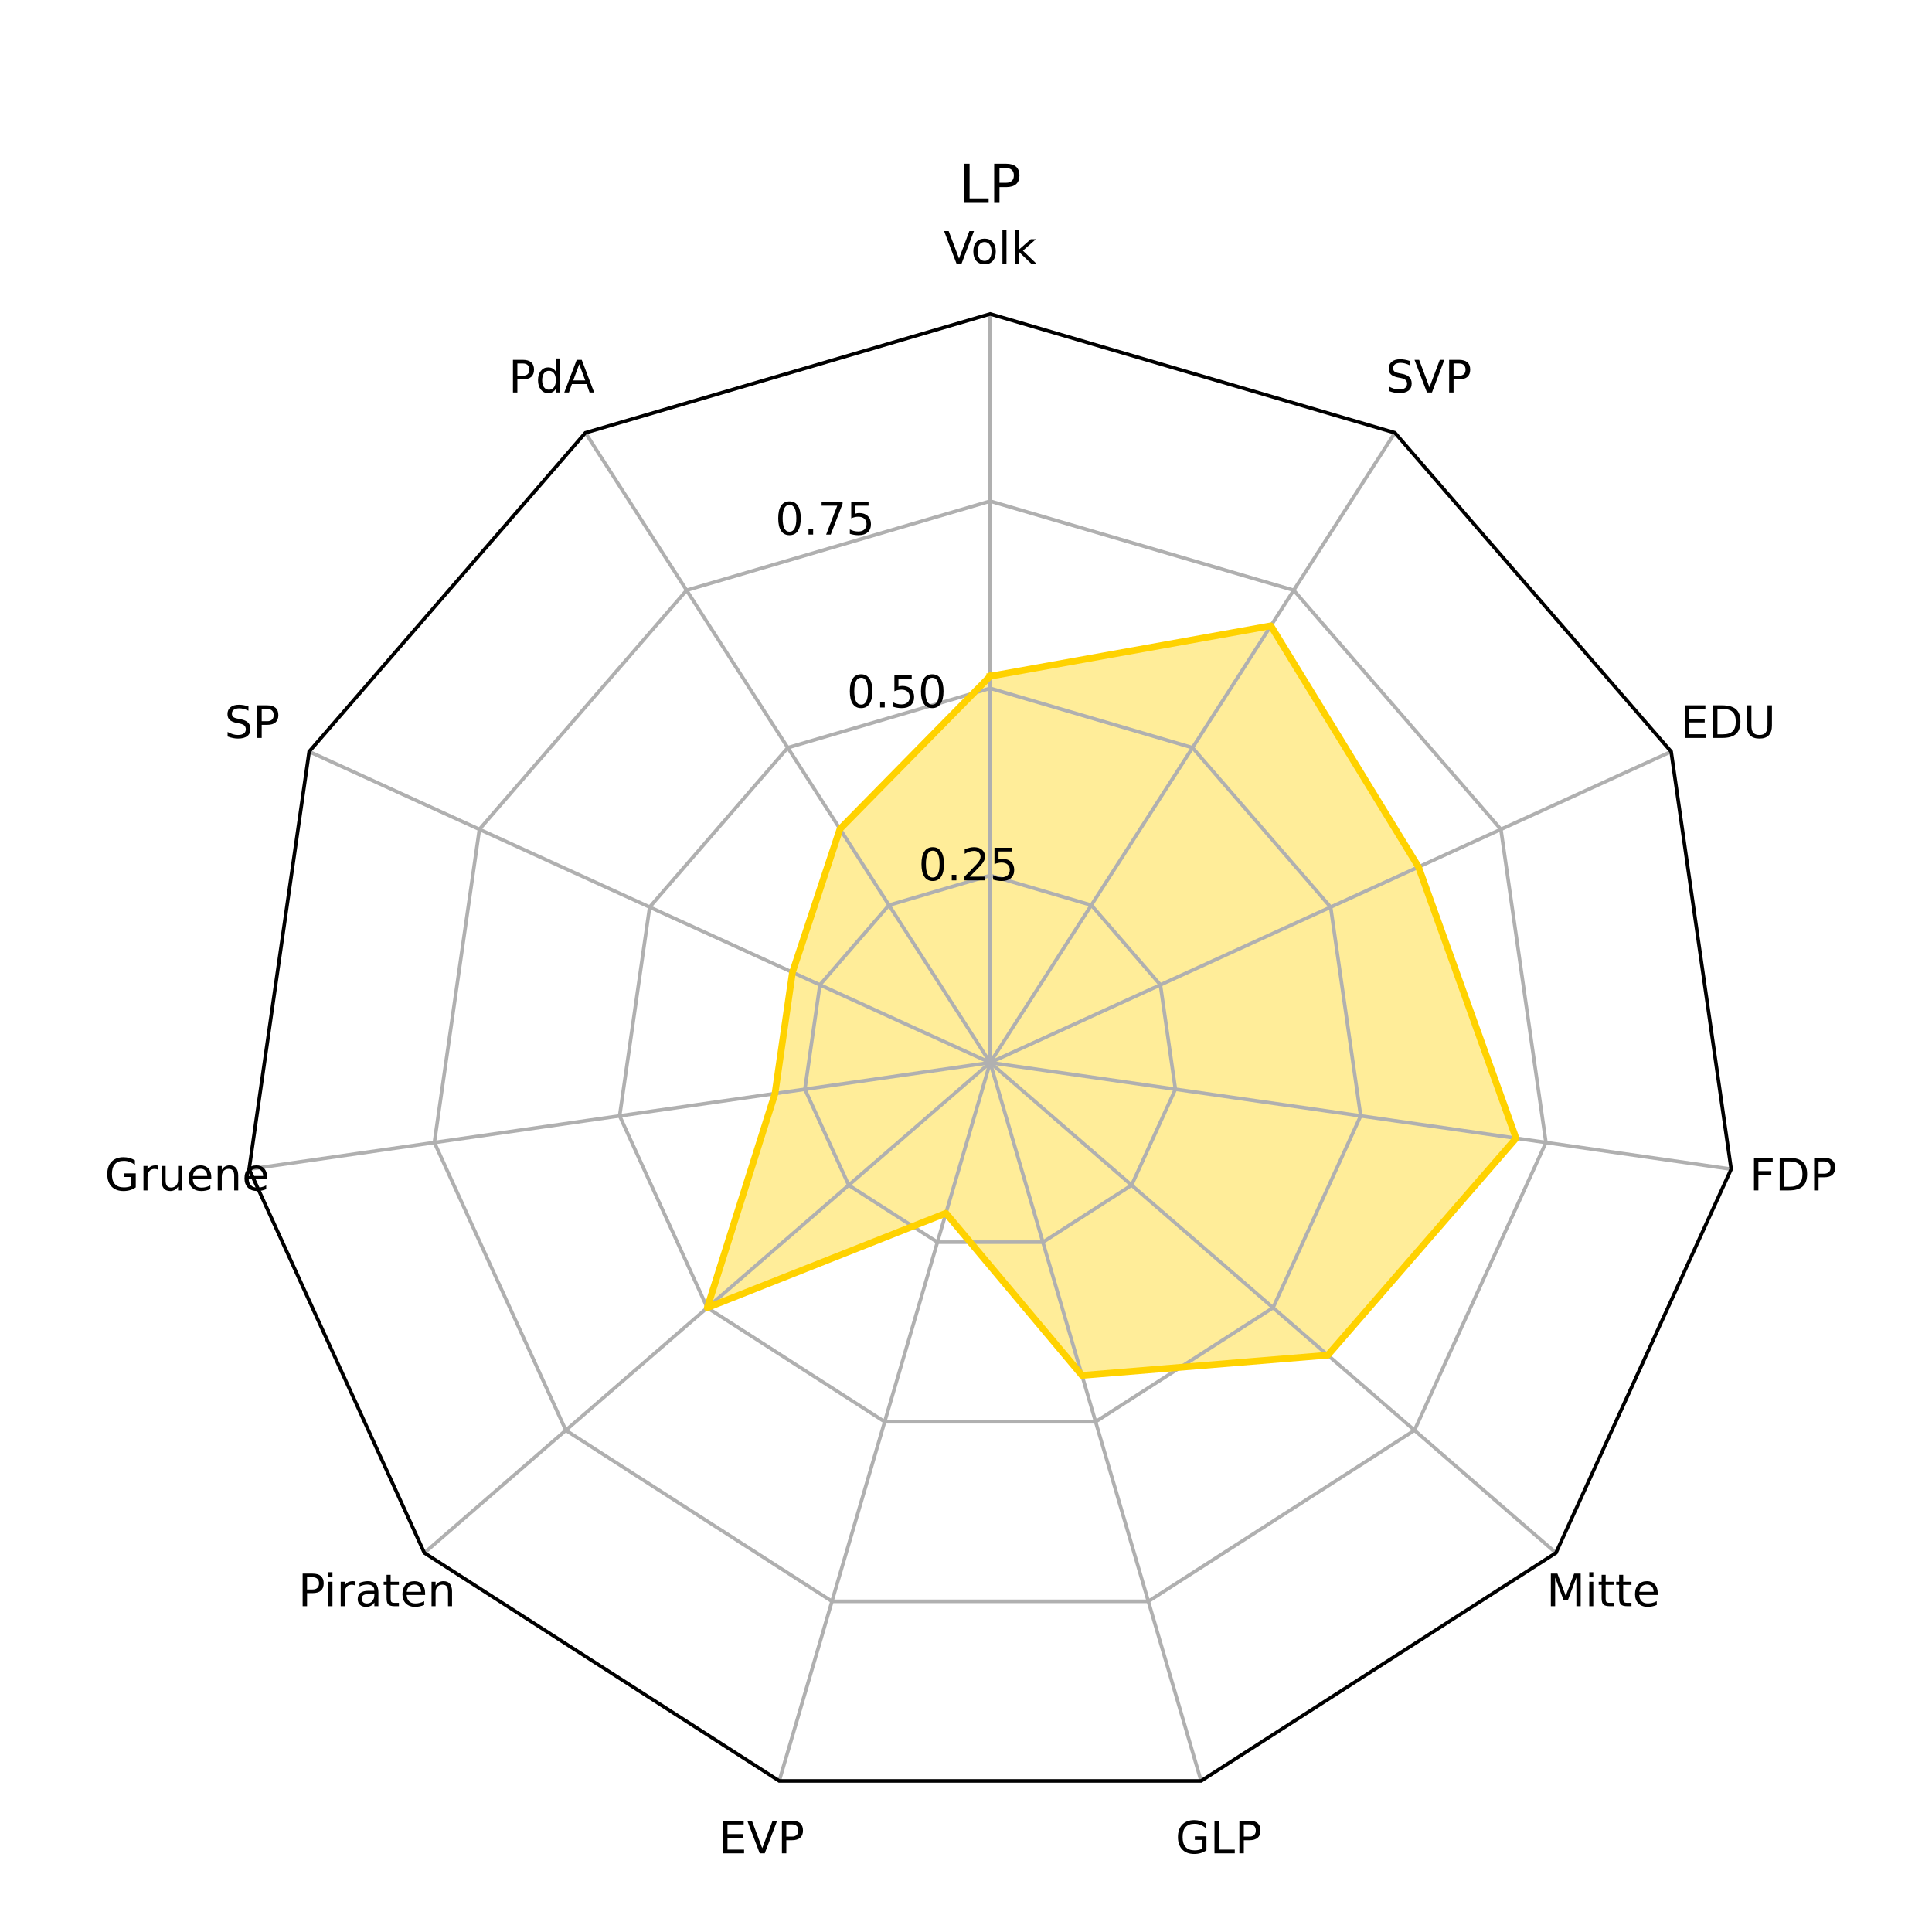
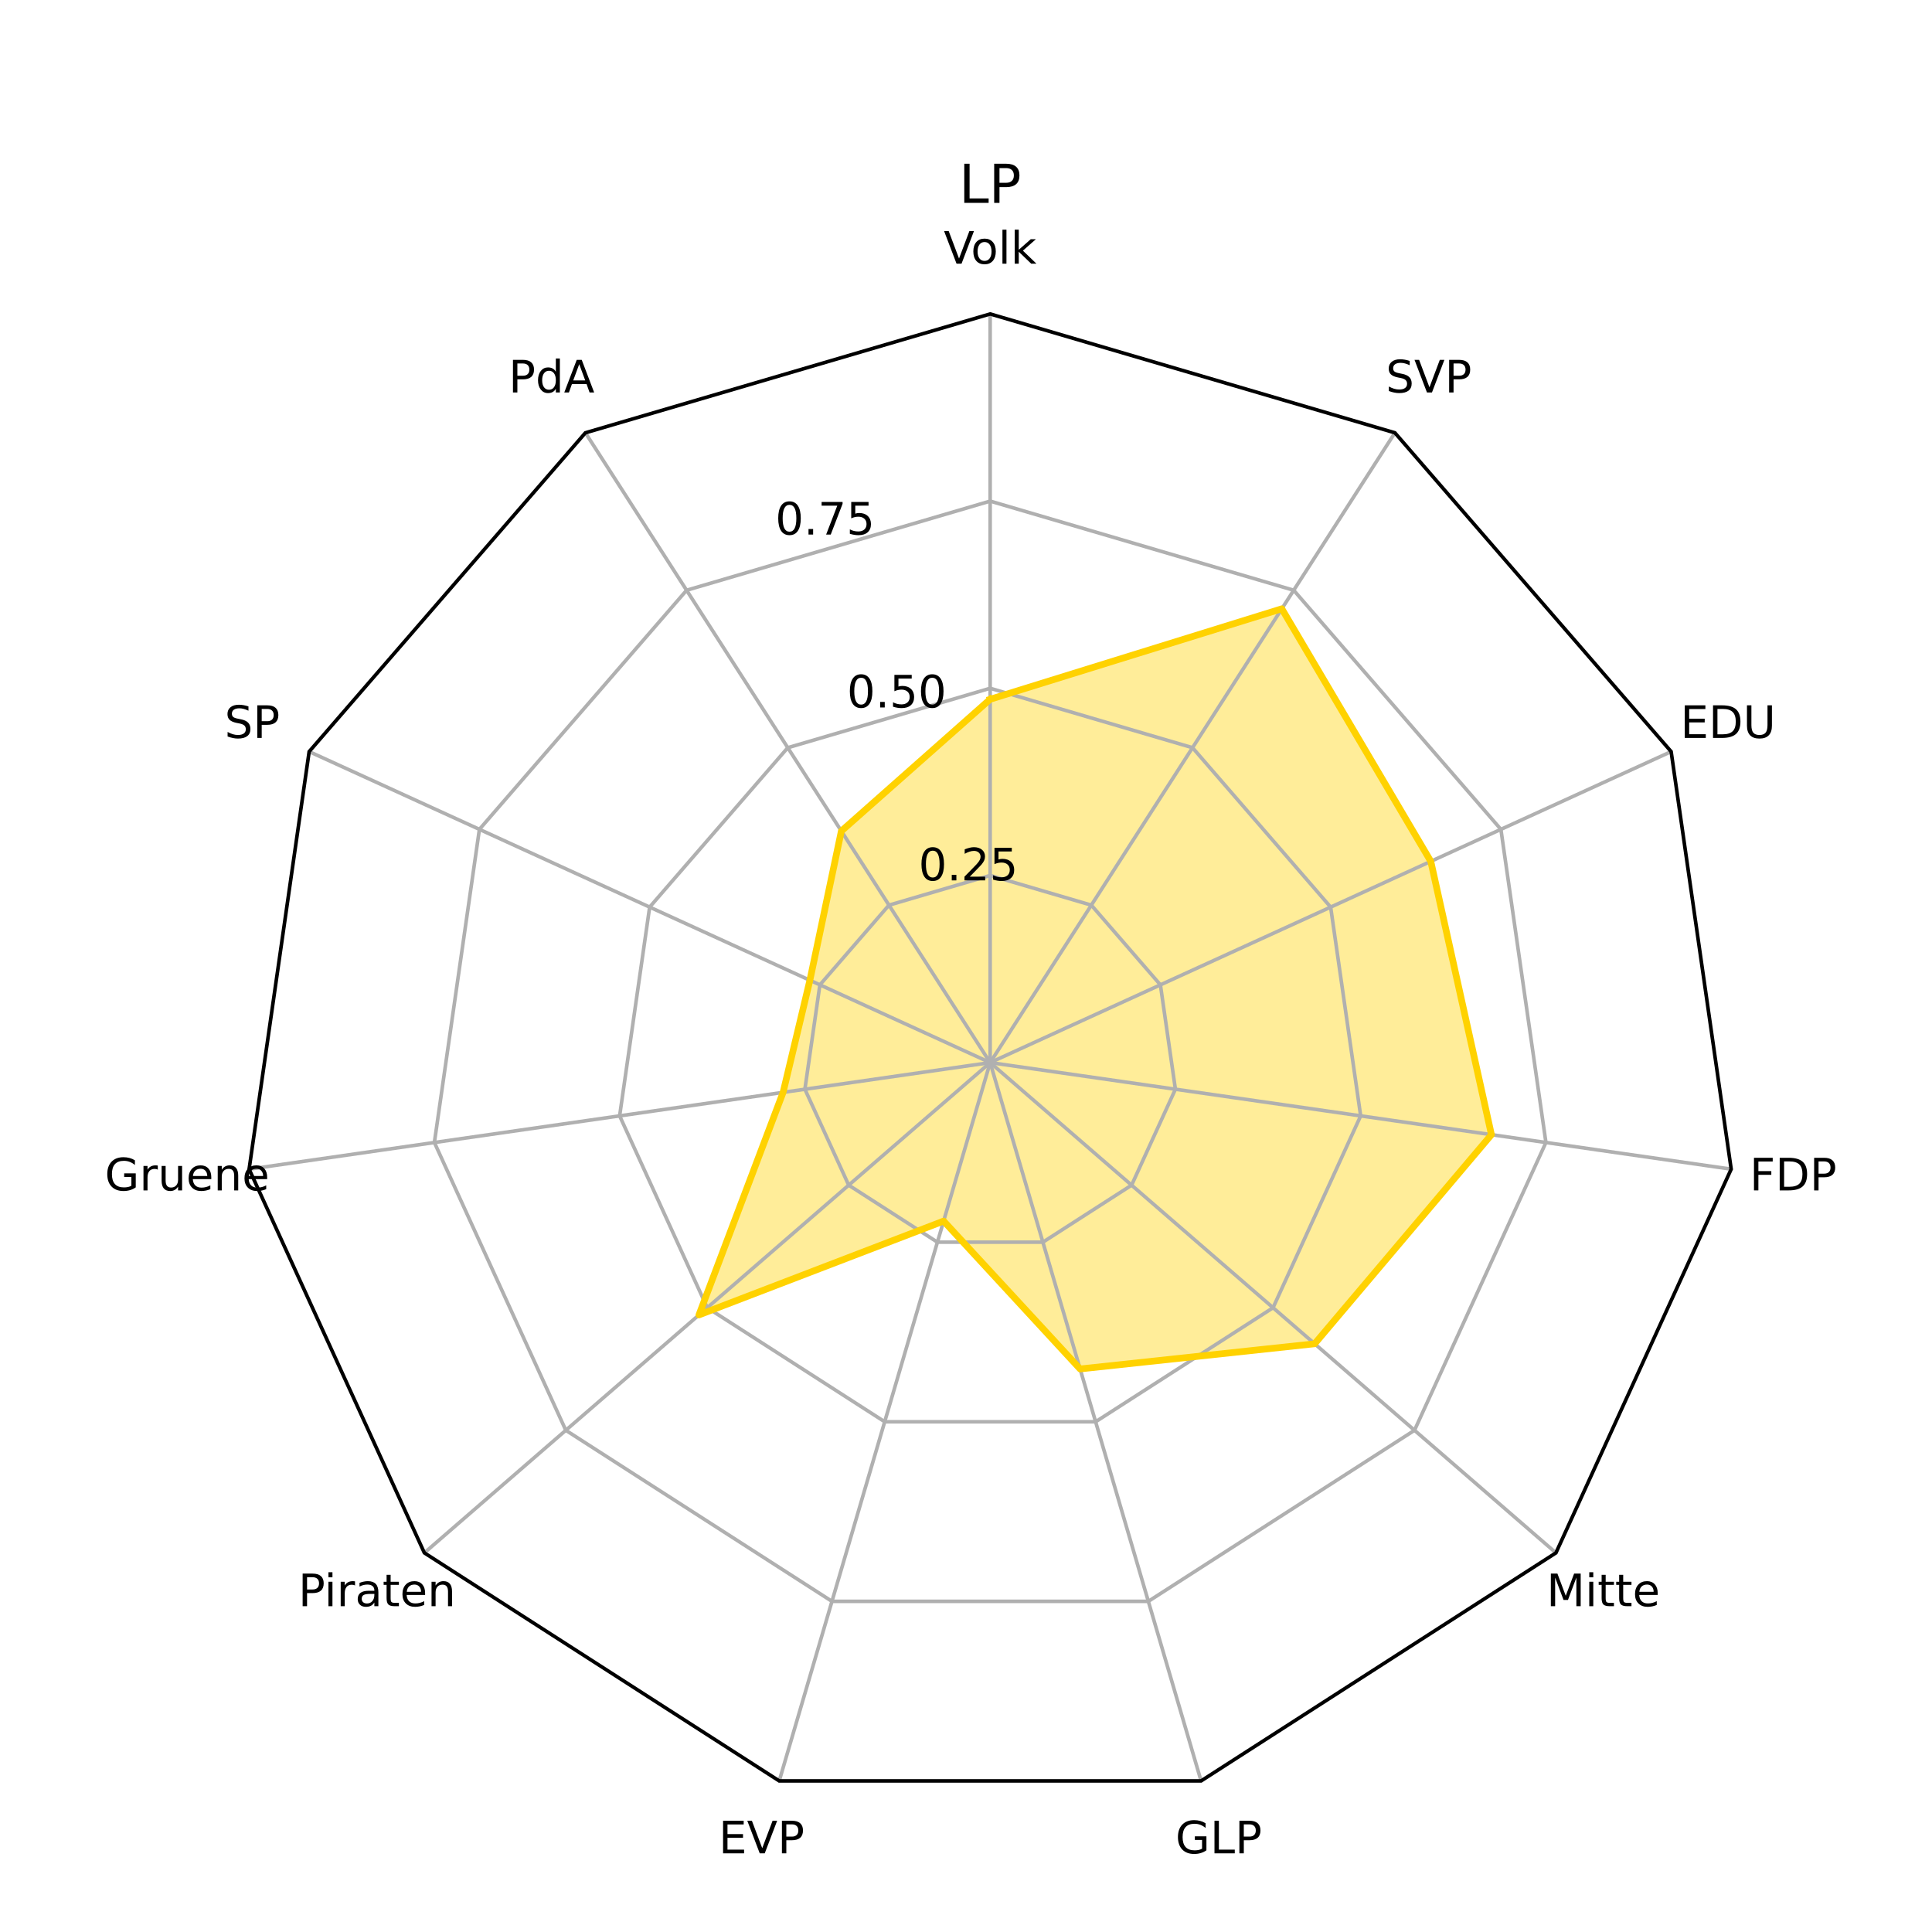
<svg xmlns="http://www.w3.org/2000/svg" xmlns:xlink="http://www.w3.org/1999/xlink" width="432pt" height="432pt" viewBox="0 0 432 432" version="1.1">
  <defs>
    <style type="text/css">*{stroke-linejoin: round; stroke-linecap: butt}</style>
  </defs>
  <g id="figure_1">
    <g id="patch_1">
      <path d="M 0 432  L 432 432  L 432 0  L 0 0  z " style="fill: #ffffff" />
    </g>
    <g id="axes_1">
      <g id="patch_2">
        <path d="M 221.4 70.2  L 130.897 96.774  L 69.128 168.06  L 55.704 261.424  L 94.888 347.224  L 174.238 398.219  L 268.562 398.219  L 347.912 347.224  L 387.096 261.424  L 373.672 168.06  L 311.903 96.774  z " style="fill: #ffffff" />
      </g>
      <g id="patch_3">
-         <path d="M 221.4 151.2  L 187.826 185.358  L 177.192 217.411  L 173.295 244.517  L 158.144 292.412  L 211.511 271.278  L 241.938 307.547  L 296.899 303.021  L 338.991 254.507  L 317.184 193.857  L 284.168 139.93  z " clip-path="url(#p9ea325a1f1)" style="fill: #ffd200; opacity: 0.4; stroke: #ffd200; stroke-linejoin: miter" />
+         <path d="M 221.4 156.362  L 188.127 185.826  L 181.093 219.192  L 175.103 244.257  L 156.283 294.024  L 210.997 273.031  L 241.513 306.099  L 293.959 300.472  L 333.489 253.716  L 319.929 192.603  L 286.616 136.123  z " clip-path="url(#p86508bd085)" style="fill: #ffd200; opacity: 0.4; stroke: #ffd200; stroke-linejoin: miter" />
      </g>
      <g id="matplotlib.axis_1">
        <g id="xtick_1">
          <g id="line2d_1">
-             <path d="M 221.4 237.6  L 221.4 222.382  L 221.4 207.164  L 221.4 191.945  L 221.4 176.727  L 221.4 161.509  L 221.4 146.291  L 221.4 131.073  L 221.4 115.855  L 221.4 100.636  L 221.4 85.418  L 221.4 70.2  " clip-path="url(#p9ea325a1f1)" style="fill: none; stroke: #b0b0b0; stroke-width: 0.8; stroke-linecap: square" />
+             <path d="M 221.4 237.6  L 221.4 222.382  L 221.4 207.164  L 221.4 191.945  L 221.4 176.727  L 221.4 161.509  L 221.4 146.291  L 221.4 131.073  L 221.4 115.855  L 221.4 100.636  L 221.4 85.418  L 221.4 70.2  " clip-path="url(#p86508bd085)" style="fill: none; stroke: #b0b0b0; stroke-width: 0.8; stroke-linecap: square" />
          </g>
          <g id="text_1">
-             <g transform="translate(211.0234 58.95938) scale(0.1 -0.1)">
+             <g transform="translate(211.0234 58.95938)scale(0.1 -0.1)">
              <defs>
                <path id="DejaVuSans-56" d="M 1831 0  L 50 4666  L 709 4666  L 2188 738  L 3669 4666  L 4325 4666  L 2547 0  L 1831 0  z " transform="scale(0.015625)" />
                <path id="DejaVuSans-6f" d="M 1959 3097  Q 1497 3097 1228 2736  Q 959 2375 959 1747  Q 959 1119 1226 758  Q 1494 397 1959 397  Q 2419 397 2687 759  Q 2956 1122 2956 1747  Q 2956 2369 2687 2733  Q 2419 3097 1959 3097  z M 1959 3584  Q 2709 3584 3137 3096  Q 3566 2609 3566 1747  Q 3566 888 3137 398  Q 2709 -91 1959 -91  Q 1206 -91 779 398  Q 353 888 353 1747  Q 353 2609 779 3096  Q 1206 3584 1959 3584  z " transform="scale(0.015625)" />
                <path id="DejaVuSans-6c" d="M 603 4863  L 1178 4863  L 1178 0  L 603 0  L 603 4863  z " transform="scale(0.015625)" />
                <path id="DejaVuSans-6b" d="M 581 4863  L 1159 4863  L 1159 1991  L 2875 3500  L 3609 3500  L 1753 1863  L 3688 0  L 2938 0  L 1159 1709  L 1159 0  L 581 0  L 581 4863  z " transform="scale(0.015625)" />
              </defs>
              <use xlink:href="#DejaVuSans-56" />
              <use xlink:href="#DejaVuSans-6f" x="60.658" />
              <use xlink:href="#DejaVuSans-6c" x="121.84" />
              <use xlink:href="#DejaVuSans-6b" x="149.623" />
            </g>
          </g>
        </g>
        <g id="xtick_2">
          <g id="line2d_2">
-             <path d="M 221.4 237.6  L 213.172 224.798  L 204.945 211.995  L 196.717 199.193  L 188.49 186.391  L 180.262 173.588  L 172.035 160.786  L 163.807 147.984  L 155.579 135.181  L 147.352 122.379  L 139.124 109.577  L 130.897 96.774  " clip-path="url(#p9ea325a1f1)" style="fill: none; stroke: #b0b0b0; stroke-width: 0.8; stroke-linecap: square" />
+             <path d="M 221.4 237.6  L 213.172 224.798  L 204.945 211.995  L 196.717 199.193  L 188.49 186.391  L 180.262 173.588  L 172.035 160.786  L 163.807 147.984  L 155.579 135.181  L 147.352 122.379  L 139.124 109.577  L 130.897 96.774  " clip-path="url(#p86508bd085)" style="fill: none; stroke: #b0b0b0; stroke-width: 0.8; stroke-linecap: square" />
          </g>
          <g id="text_2">
-             <g transform="translate(113.7184 87.75598) scale(0.1 -0.1)">
+             <g transform="translate(113.7184 87.75598)scale(0.1 -0.1)">
              <defs>
                <path id="DejaVuSans-50" d="M 1259 4147  L 1259 2394  L 2053 2394  Q 2494 2394 2734 2622  Q 2975 2850 2975 3272  Q 2975 3691 2734 3919  Q 2494 4147 2053 4147  L 1259 4147  z M 628 4666  L 2053 4666  Q 2838 4666 3239 4311  Q 3641 3956 3641 3272  Q 3641 2581 3239 2228  Q 2838 1875 2053 1875  L 1259 1875  L 1259 0  L 628 0  L 628 4666  z " transform="scale(0.015625)" />
                <path id="DejaVuSans-64" d="M 2906 2969  L 2906 4863  L 3481 4863  L 3481 0  L 2906 0  L 2906 525  Q 2725 213 2448 61  Q 2172 -91 1784 -91  Q 1150 -91 751 415  Q 353 922 353 1747  Q 353 2572 751 3078  Q 1150 3584 1784 3584  Q 2172 3584 2448 3432  Q 2725 3281 2906 2969  z M 947 1747  Q 947 1113 1208 752  Q 1469 391 1925 391  Q 2381 391 2643 752  Q 2906 1113 2906 1747  Q 2906 2381 2643 2742  Q 2381 3103 1925 3103  Q 1469 3103 1208 2742  Q 947 2381 947 1747  z " transform="scale(0.015625)" />
                <path id="DejaVuSans-41" d="M 2188 4044  L 1331 1722  L 3047 1722  L 2188 4044  z M 1831 4666  L 2547 4666  L 4325 0  L 3669 0  L 3244 1197  L 1141 1197  L 716 0  L 50 0  L 1831 4666  z " transform="scale(0.015625)" />
              </defs>
              <use xlink:href="#DejaVuSans-50" />
              <use xlink:href="#DejaVuSans-64" x="60.303" />
              <use xlink:href="#DejaVuSans-41" x="123.779" />
            </g>
          </g>
        </g>
        <g id="xtick_3">
          <g id="line2d_3">
-             <path d="M 221.4 237.6  L 207.557 231.278  L 193.714 224.956  L 179.871 218.634  L 166.028 212.313  L 152.185 205.991  L 138.342 199.669  L 124.499 193.347  L 110.656 187.025  L 96.813 180.703  L 82.971 174.381  L 69.128 168.06  " clip-path="url(#p9ea325a1f1)" style="fill: none; stroke: #b0b0b0; stroke-width: 0.8; stroke-linecap: square" />
+             <path d="M 221.4 237.6  L 207.557 231.278  L 193.714 224.956  L 179.871 218.634  L 166.028 212.313  L 152.185 205.991  L 138.342 199.669  L 124.499 193.347  L 110.656 187.025  L 96.813 180.703  L 82.971 174.381  L 69.128 168.06  " clip-path="url(#p86508bd085)" style="fill: none; stroke: #b0b0b0; stroke-width: 0.8; stroke-linecap: square" />
          </g>
          <g id="text_3">
-             <g transform="translate(50.20369 165.0031) scale(0.1 -0.1)">
+             <g transform="translate(50.20369 165.0031)scale(0.1 -0.1)">
              <defs>
                <path id="DejaVuSans-53" d="M 3425 4513  L 3425 3897  Q 3066 4069 2747 4153  Q 2428 4238 2131 4238  Q 1616 4238 1336 4038  Q 1056 3838 1056 3469  Q 1056 3159 1242 3001  Q 1428 2844 1947 2747  L 2328 2669  Q 3034 2534 3370 2195  Q 3706 1856 3706 1288  Q 3706 609 3251 259  Q 2797 -91 1919 -91  Q 1588 -91 1214 -16  Q 841 59 441 206  L 441 856  Q 825 641 1194 531  Q 1563 422 1919 422  Q 2459 422 2753 634  Q 3047 847 3047 1241  Q 3047 1584 2836 1778  Q 2625 1972 2144 2069  L 1759 2144  Q 1053 2284 737 2584  Q 422 2884 422 3419  Q 422 4038 858 4394  Q 1294 4750 2059 4750  Q 2388 4750 2728 4690  Q 3069 4631 3425 4513  z " transform="scale(0.015625)" />
              </defs>
              <use xlink:href="#DejaVuSans-53" />
              <use xlink:href="#DejaVuSans-50" x="63.477" />
            </g>
          </g>
        </g>
        <g id="xtick_4">
          <g id="line2d_4">
-             <path d="M 221.4 237.6  L 206.337 239.766  L 191.273 241.932  L 176.21 244.097  L 161.147 246.263  L 146.084 248.429  L 131.02 250.595  L 115.957 252.76  L 100.894 254.926  L 85.83 257.092  L 70.767 259.258  L 55.704 261.424  " clip-path="url(#p9ea325a1f1)" style="fill: none; stroke: #b0b0b0; stroke-width: 0.8; stroke-linecap: square" />
+             <path d="M 221.4 237.6  L 206.337 239.766  L 191.273 241.932  L 176.21 244.097  L 161.147 246.263  L 146.084 248.429  L 131.02 250.595  L 115.957 252.76  L 100.894 254.926  L 85.83 257.092  L 70.767 259.258  L 55.704 261.424  " clip-path="url(#p86508bd085)" style="fill: none; stroke: #b0b0b0; stroke-width: 0.8; stroke-linecap: square" />
          </g>
          <g id="text_4">
-             <g transform="translate(23.42608 266.1753) scale(0.1 -0.1)">
+             <g transform="translate(23.42608 266.1753)scale(0.1 -0.1)">
              <defs>
                <path id="DejaVuSans-47" d="M 3809 666  L 3809 1919  L 2778 1919  L 2778 2438  L 4434 2438  L 4434 434  Q 4069 175 3628 42  Q 3188 -91 2688 -91  Q 1594 -91 976 548  Q 359 1188 359 2328  Q 359 3472 976 4111  Q 1594 4750 2688 4750  Q 3144 4750 3555 4637  Q 3966 4525 4313 4306  L 4313 3634  Q 3963 3931 3569 4081  Q 3175 4231 2741 4231  Q 1884 4231 1454 3753  Q 1025 3275 1025 2328  Q 1025 1384 1454 906  Q 1884 428 2741 428  Q 3075 428 3337 486  Q 3600 544 3809 666  z " transform="scale(0.015625)" />
                <path id="DejaVuSans-72" d="M 2631 2963  Q 2534 3019 2420 3045  Q 2306 3072 2169 3072  Q 1681 3072 1420 2755  Q 1159 2438 1159 1844  L 1159 0  L 581 0  L 581 3500  L 1159 3500  L 1159 2956  Q 1341 3275 1631 3429  Q 1922 3584 2338 3584  Q 2397 3584 2469 3576  Q 2541 3569 2628 3553  L 2631 2963  z " transform="scale(0.015625)" />
                <path id="DejaVuSans-75" d="M 544 1381  L 544 3500  L 1119 3500  L 1119 1403  Q 1119 906 1312 657  Q 1506 409 1894 409  Q 2359 409 2629 706  Q 2900 1003 2900 1516  L 2900 3500  L 3475 3500  L 3475 0  L 2900 0  L 2900 538  Q 2691 219 2414 64  Q 2138 -91 1772 -91  Q 1169 -91 856 284  Q 544 659 544 1381  z M 1991 3584  L 1991 3584  z " transform="scale(0.015625)" />
                <path id="DejaVuSans-65" d="M 3597 1894  L 3597 1613  L 953 1613  Q 991 1019 1311 708  Q 1631 397 2203 397  Q 2534 397 2845 478  Q 3156 559 3463 722  L 3463 178  Q 3153 47 2828 -22  Q 2503 -91 2169 -91  Q 1331 -91 842 396  Q 353 884 353 1716  Q 353 2575 817 3079  Q 1281 3584 2069 3584  Q 2775 3584 3186 3129  Q 3597 2675 3597 1894  z M 3022 2063  Q 3016 2534 2758 2815  Q 2500 3097 2075 3097  Q 1594 3097 1305 2825  Q 1016 2553 972 2059  L 3022 2063  z " transform="scale(0.015625)" />
                <path id="DejaVuSans-6e" d="M 3513 2113  L 3513 0  L 2938 0  L 2938 2094  Q 2938 2591 2744 2837  Q 2550 3084 2163 3084  Q 1697 3084 1428 2787  Q 1159 2491 1159 1978  L 1159 0  L 581 0  L 581 3500  L 1159 3500  L 1159 2956  Q 1366 3272 1645 3428  Q 1925 3584 2291 3584  Q 2894 3584 3203 3211  Q 3513 2838 3513 2113  z " transform="scale(0.015625)" />
              </defs>
              <use xlink:href="#DejaVuSans-47" />
              <use xlink:href="#DejaVuSans-72" x="77.49" />
              <use xlink:href="#DejaVuSans-75" x="118.604" />
              <use xlink:href="#DejaVuSans-65" x="181.982" />
              <use xlink:href="#DejaVuSans-6e" x="243.506" />
              <use xlink:href="#DejaVuSans-65" x="306.885" />
            </g>
          </g>
        </g>
        <g id="xtick_5">
          <g id="line2d_5">
-             <path d="M 221.4 237.6  L 209.899 247.566  L 198.398 257.532  L 186.897 267.497  L 175.395 277.463  L 163.894 287.429  L 152.393 297.395  L 140.892 307.361  L 129.391 317.326  L 117.89 327.292  L 106.389 337.258  L 94.888 347.224  " clip-path="url(#p9ea325a1f1)" style="fill: none; stroke: #b0b0b0; stroke-width: 0.8; stroke-linecap: square" />
+             <path d="M 221.4 237.6  L 209.899 247.566  L 198.398 257.532  L 186.897 267.497  L 175.395 277.463  L 163.894 287.429  L 152.393 297.395  L 140.892 307.361  L 129.391 317.326  L 117.89 327.292  L 106.389 337.258  L 94.888 347.224  " clip-path="url(#p86508bd085)" style="fill: none; stroke: #b0b0b0; stroke-width: 0.8; stroke-linecap: square" />
          </g>
          <g id="text_5">
-             <g transform="translate(66.69062 359.1511) scale(0.1 -0.1)">
+             <g transform="translate(66.69062 359.1511)scale(0.1 -0.1)">
              <defs>
                <path id="DejaVuSans-69" d="M 603 3500  L 1178 3500  L 1178 0  L 603 0  L 603 3500  z M 603 4863  L 1178 4863  L 1178 4134  L 603 4134  L 603 4863  z " transform="scale(0.015625)" />
                <path id="DejaVuSans-61" d="M 2194 1759  Q 1497 1759 1228 1600  Q 959 1441 959 1056  Q 959 750 1161 570  Q 1363 391 1709 391  Q 2188 391 2477 730  Q 2766 1069 2766 1631  L 2766 1759  L 2194 1759  z M 3341 1997  L 3341 0  L 2766 0  L 2766 531  Q 2569 213 2275 61  Q 1981 -91 1556 -91  Q 1019 -91 701 211  Q 384 513 384 1019  Q 384 1609 779 1909  Q 1175 2209 1959 2209  L 2766 2209  L 2766 2266  Q 2766 2663 2505 2880  Q 2244 3097 1772 3097  Q 1472 3097 1187 3025  Q 903 2953 641 2809  L 641 3341  Q 956 3463 1253 3523  Q 1550 3584 1831 3584  Q 2591 3584 2966 3190  Q 3341 2797 3341 1997  z " transform="scale(0.015625)" />
                <path id="DejaVuSans-74" d="M 1172 4494  L 1172 3500  L 2356 3500  L 2356 3053  L 1172 3053  L 1172 1153  Q 1172 725 1289 603  Q 1406 481 1766 481  L 2356 481  L 2356 0  L 1766 0  Q 1100 0 847 248  Q 594 497 594 1153  L 594 3053  L 172 3053  L 172 3500  L 594 3500  L 594 4494  L 1172 4494  z " transform="scale(0.015625)" />
              </defs>
              <use xlink:href="#DejaVuSans-50" />
              <use xlink:href="#DejaVuSans-69" x="58.053" />
              <use xlink:href="#DejaVuSans-72" x="85.836" />
              <use xlink:href="#DejaVuSans-61" x="126.949" />
              <use xlink:href="#DejaVuSans-74" x="188.229" />
              <use xlink:href="#DejaVuSans-65" x="227.438" />
              <use xlink:href="#DejaVuSans-6e" x="288.961" />
            </g>
          </g>
        </g>
        <g id="xtick_6">
          <g id="line2d_6">
-             <path d="M 221.4 237.6  L 217.113 252.202  L 212.825 266.803  L 208.538 281.405  L 204.25 296.007  L 199.963 310.609  L 195.675 325.21  L 191.388 339.812  L 187.1 354.414  L 182.813 369.016  L 178.525 383.617  L 174.238 398.219  " clip-path="url(#p9ea325a1f1)" style="fill: none; stroke: #b0b0b0; stroke-width: 0.8; stroke-linecap: square" />
+             <path d="M 221.4 237.6  L 217.113 252.202  L 212.825 266.803  L 208.538 281.405  L 204.25 296.007  L 199.963 310.609  L 195.675 325.21  L 191.388 339.812  L 187.1 354.414  L 182.813 369.016  L 178.525 383.617  L 174.238 398.219  " clip-path="url(#p86508bd085)" style="fill: none; stroke: #b0b0b0; stroke-width: 0.8; stroke-linecap: square" />
          </g>
          <g id="text_6">
-             <g transform="translate(160.6992 414.4114) scale(0.1 -0.1)">
+             <g transform="translate(160.6992 414.4114)scale(0.1 -0.1)">
              <defs>
                <path id="DejaVuSans-45" d="M 628 4666  L 3578 4666  L 3578 4134  L 1259 4134  L 1259 2753  L 3481 2753  L 3481 2222  L 1259 2222  L 1259 531  L 3634 531  L 3634 0  L 628 0  L 628 4666  z " transform="scale(0.015625)" />
              </defs>
              <use xlink:href="#DejaVuSans-45" />
              <use xlink:href="#DejaVuSans-56" x="63.184" />
              <use xlink:href="#DejaVuSans-50" x="131.592" />
            </g>
          </g>
        </g>
        <g id="xtick_7">
          <g id="line2d_7">
-             <path d="M 221.4 237.6  L 225.687 252.202  L 229.975 266.803  L 234.262 281.405  L 238.55 296.007  L 242.837 310.609  L 247.125 325.21  L 251.412 339.812  L 255.7 354.414  L 259.987 369.016  L 264.275 383.617  L 268.562 398.219  " clip-path="url(#p9ea325a1f1)" style="fill: none; stroke: #b0b0b0; stroke-width: 0.8; stroke-linecap: square" />
+             <path d="M 221.4 237.6  L 225.687 252.202  L 229.975 266.803  L 234.262 281.405  L 238.55 296.007  L 242.837 310.609  L 247.125 325.21  L 251.412 339.812  L 255.7 354.414  L 259.987 369.016  L 264.275 383.617  L 268.562 398.219  " clip-path="url(#p86508bd085)" style="fill: none; stroke: #b0b0b0; stroke-width: 0.8; stroke-linecap: square" />
          </g>
          <g id="text_7">
-             <g transform="translate(262.8313 414.4114) scale(0.1 -0.1)">
+             <g transform="translate(262.8313 414.4114)scale(0.1 -0.1)">
              <defs>
                <path id="DejaVuSans-4c" d="M 628 4666  L 1259 4666  L 1259 531  L 3531 531  L 3531 0  L 628 0  L 628 4666  z " transform="scale(0.015625)" />
              </defs>
              <use xlink:href="#DejaVuSans-47" />
              <use xlink:href="#DejaVuSans-4c" x="77.49" />
              <use xlink:href="#DejaVuSans-50" x="133.203" />
            </g>
          </g>
        </g>
        <g id="xtick_8">
          <g id="line2d_8">
-             <path d="M 221.4 237.6  L 232.901 247.566  L 244.402 257.532  L 255.903 267.497  L 267.405 277.463  L 278.906 287.429  L 290.407 297.395  L 301.908 307.361  L 313.409 317.326  L 324.91 327.292  L 336.411 337.258  L 347.912 347.224  " clip-path="url(#p9ea325a1f1)" style="fill: none; stroke: #b0b0b0; stroke-width: 0.8; stroke-linecap: square" />
+             <path d="M 221.4 237.6  L 232.901 247.566  L 244.402 257.532  L 255.903 267.497  L 267.405 277.463  L 278.906 287.429  L 290.407 297.395  L 301.908 307.361  L 313.409 317.326  L 324.91 327.292  L 336.411 337.258  L 347.912 347.224  " clip-path="url(#p86508bd085)" style="fill: none; stroke: #b0b0b0; stroke-width: 0.8; stroke-linecap: square" />
          </g>
          <g id="text_8">
-             <g transform="translate(345.793 359.1511) scale(0.1 -0.1)">
+             <g transform="translate(345.793 359.1511)scale(0.1 -0.1)">
              <defs>
                <path id="DejaVuSans-4d" d="M 628 4666  L 1569 4666  L 2759 1491  L 3956 4666  L 4897 4666  L 4897 0  L 4281 0  L 4281 4097  L 3078 897  L 2444 897  L 1241 4097  L 1241 0  L 628 0  L 628 4666  z " transform="scale(0.015625)" />
              </defs>
              <use xlink:href="#DejaVuSans-4d" />
              <use xlink:href="#DejaVuSans-69" x="86.279" />
              <use xlink:href="#DejaVuSans-74" x="114.062" />
              <use xlink:href="#DejaVuSans-74" x="153.271" />
              <use xlink:href="#DejaVuSans-65" x="192.48" />
            </g>
          </g>
        </g>
        <g id="xtick_9">
          <g id="line2d_9">
-             <path d="M 221.4 237.6  L 236.463 239.766  L 251.527 241.932  L 266.59 244.097  L 281.653 246.263  L 296.716 248.429  L 311.78 250.595  L 326.843 252.76  L 341.906 254.926  L 356.97 257.092  L 372.033 259.258  L 387.096 261.424  " clip-path="url(#p9ea325a1f1)" style="fill: none; stroke: #b0b0b0; stroke-width: 0.8; stroke-linecap: square" />
+             <path d="M 221.4 237.6  L 236.463 239.766  L 251.527 241.932  L 266.59 244.097  L 281.653 246.263  L 296.716 248.429  L 311.78 250.595  L 326.843 252.76  L 341.906 254.926  L 356.97 257.092  L 372.033 259.258  L 387.096 261.424  " clip-path="url(#p86508bd085)" style="fill: none; stroke: #b0b0b0; stroke-width: 0.8; stroke-linecap: square" />
          </g>
          <g id="text_9">
-             <g transform="translate(391.213 266.1753) scale(0.1 -0.1)">
+             <g transform="translate(391.213 266.1753)scale(0.1 -0.1)">
              <defs>
                <path id="DejaVuSans-46" d="M 628 4666  L 3309 4666  L 3309 4134  L 1259 4134  L 1259 2759  L 3109 2759  L 3109 2228  L 1259 2228  L 1259 0  L 628 0  L 628 4666  z " transform="scale(0.015625)" />
                <path id="DejaVuSans-44" d="M 1259 4147  L 1259 519  L 2022 519  Q 2988 519 3436 956  Q 3884 1394 3884 2338  Q 3884 3275 3436 3711  Q 2988 4147 2022 4147  L 1259 4147  z M 628 4666  L 1925 4666  Q 3281 4666 3915 4102  Q 4550 3538 4550 2338  Q 4550 1131 3912 565  Q 3275 0 1925 0  L 628 0  L 628 4666  z " transform="scale(0.015625)" />
              </defs>
              <use xlink:href="#DejaVuSans-46" />
              <use xlink:href="#DejaVuSans-44" x="57.52" />
              <use xlink:href="#DejaVuSans-50" x="134.521" />
            </g>
          </g>
        </g>
        <g id="xtick_10">
          <g id="line2d_10">
-             <path d="M 221.4 237.6  L 235.243 231.278  L 249.086 224.956  L 262.929 218.634  L 276.772 212.313  L 290.615 205.991  L 304.458 199.669  L 318.301 193.347  L 332.144 187.025  L 345.987 180.703  L 359.829 174.381  L 373.672 168.06  " clip-path="url(#p9ea325a1f1)" style="fill: none; stroke: #b0b0b0; stroke-width: 0.8; stroke-linecap: square" />
+             <path d="M 221.4 237.6  L 235.243 231.278  L 249.086 224.956  L 262.929 218.634  L 276.772 212.313  L 290.615 205.991  L 304.458 199.669  L 318.301 193.347  L 332.144 187.025  L 345.987 180.703  L 359.829 174.381  L 373.672 168.06  " clip-path="url(#p86508bd085)" style="fill: none; stroke: #b0b0b0; stroke-width: 0.8; stroke-linecap: square" />
          </g>
          <g id="text_10">
-             <g transform="translate(375.7385 165.0031) scale(0.1 -0.1)">
+             <g transform="translate(375.7385 165.0031)scale(0.1 -0.1)">
              <defs>
                <path id="DejaVuSans-55" d="M 556 4666  L 1191 4666  L 1191 1831  Q 1191 1081 1462 751  Q 1734 422 2344 422  Q 2950 422 3222 751  Q 3494 1081 3494 1831  L 3494 4666  L 4128 4666  L 4128 1753  Q 4128 841 3676 375  Q 3225 -91 2344 -91  Q 1459 -91 1007 375  Q 556 841 556 1753  L 556 4666  z " transform="scale(0.015625)" />
              </defs>
              <use xlink:href="#DejaVuSans-45" />
              <use xlink:href="#DejaVuSans-44" x="63.184" />
              <use xlink:href="#DejaVuSans-55" x="140.186" />
            </g>
          </g>
        </g>
        <g id="xtick_11">
          <g id="line2d_11">
-             <path d="M 221.4 237.6  L 229.628 224.798  L 237.855 211.995  L 246.083 199.193  L 254.31 186.391  L 262.538 173.588  L 270.765 160.786  L 278.993 147.984  L 287.221 135.181  L 295.448 122.379  L 303.676 109.577  L 311.903 96.774  " clip-path="url(#p9ea325a1f1)" style="fill: none; stroke: #b0b0b0; stroke-width: 0.8; stroke-linecap: square" />
+             <path d="M 221.4 237.6  L 229.628 224.798  L 237.855 211.995  L 246.083 199.193  L 254.31 186.391  L 262.538 173.588  L 270.765 160.786  L 278.993 147.984  L 287.221 135.181  L 295.448 122.379  L 303.676 109.577  L 311.903 96.774  " clip-path="url(#p86508bd085)" style="fill: none; stroke: #b0b0b0; stroke-width: 0.8; stroke-linecap: square" />
          </g>
          <g id="text_11">
-             <g transform="translate(309.8629 87.75598) scale(0.1 -0.1)">
+             <g transform="translate(309.8629 87.75598)scale(0.1 -0.1)">
              <use xlink:href="#DejaVuSans-53" />
              <use xlink:href="#DejaVuSans-56" x="63.477" />
              <use xlink:href="#DejaVuSans-50" x="131.885" />
            </g>
          </g>
        </g>
      </g>
      <g id="matplotlib.axis_2">
        <g id="ytick_1">
          <g id="line2d_12">
-             <path d="M 221.4 195.75  L 198.774 202.394  L 183.332 220.215  L 179.976 243.556  L 189.772 265.006  L 209.609 277.755  L 233.191 277.755  L 253.028 265.006  L 262.824 243.556  L 259.468 220.215  L 244.026 202.394  L 221.4 195.75  " clip-path="url(#p9ea325a1f1)" style="fill: none; stroke: #b0b0b0; stroke-width: 0.8; stroke-linecap: square" />
+             <path d="M 221.4 195.75  L 198.774 202.394  L 183.332 220.215  L 179.976 243.556  L 189.772 265.006  L 209.609 277.755  L 233.191 277.755  L 253.028 265.006  L 262.824 243.556  L 259.468 220.215  L 244.026 202.394  L 221.4 195.75  " clip-path="url(#p86508bd085)" style="fill: none; stroke: #b0b0b0; stroke-width: 0.8; stroke-linecap: square" />
          </g>
          <g id="text_12">
-             <g transform="translate(205.3847 196.856) scale(0.1 -0.1)">
+             <g transform="translate(205.3847 196.856)scale(0.1 -0.1)">
              <defs>
                <path id="DejaVuSans-30" d="M 2034 4250  Q 1547 4250 1301 3770  Q 1056 3291 1056 2328  Q 1056 1369 1301 889  Q 1547 409 2034 409  Q 2525 409 2770 889  Q 3016 1369 3016 2328  Q 3016 3291 2770 3770  Q 2525 4250 2034 4250  z M 2034 4750  Q 2819 4750 3233 4129  Q 3647 3509 3647 2328  Q 3647 1150 3233 529  Q 2819 -91 2034 -91  Q 1250 -91 836 529  Q 422 1150 422 2328  Q 422 3509 836 4129  Q 1250 4750 2034 4750  z " transform="scale(0.015625)" />
                <path id="DejaVuSans-2e" d="M 684 794  L 1344 794  L 1344 0  L 684 0  L 684 794  z " transform="scale(0.015625)" />
                <path id="DejaVuSans-32" d="M 1228 531  L 3431 531  L 3431 0  L 469 0  L 469 531  Q 828 903 1448 1529  Q 2069 2156 2228 2338  Q 2531 2678 2651 2914  Q 2772 3150 2772 3378  Q 2772 3750 2511 3984  Q 2250 4219 1831 4219  Q 1534 4219 1204 4116  Q 875 4013 500 3803  L 500 4441  Q 881 4594 1212 4672  Q 1544 4750 1819 4750  Q 2544 4750 2975 4387  Q 3406 4025 3406 3419  Q 3406 3131 3298 2873  Q 3191 2616 2906 2266  Q 2828 2175 2409 1742  Q 1991 1309 1228 531  z " transform="scale(0.015625)" />
                <path id="DejaVuSans-35" d="M 691 4666  L 3169 4666  L 3169 4134  L 1269 4134  L 1269 2991  Q 1406 3038 1543 3061  Q 1681 3084 1819 3084  Q 2600 3084 3056 2656  Q 3513 2228 3513 1497  Q 3513 744 3044 326  Q 2575 -91 1722 -91  Q 1428 -91 1123 -41  Q 819 9 494 109  L 494 744  Q 775 591 1075 516  Q 1375 441 1709 441  Q 2250 441 2565 725  Q 2881 1009 2881 1497  Q 2881 1984 2565 2268  Q 2250 2553 1709 2553  Q 1456 2553 1204 2497  Q 953 2441 691 2322  L 691 4666  z " transform="scale(0.015625)" />
              </defs>
              <use xlink:href="#DejaVuSans-30" />
              <use xlink:href="#DejaVuSans-2e" x="63.623" />
              <use xlink:href="#DejaVuSans-32" x="95.41" />
              <use xlink:href="#DejaVuSans-35" x="159.033" />
            </g>
          </g>
        </g>
        <g id="ytick_2">
          <g id="line2d_13">
-             <path d="M 221.4 153.9  L 176.148 167.187  L 145.264 202.83  L 138.552 249.512  L 158.144 292.412  L 197.819 317.91  L 244.981 317.91  L 284.656 292.412  L 304.248 249.512  L 297.536 202.83  L 266.652 167.187  L 221.4 153.9  " clip-path="url(#p9ea325a1f1)" style="fill: none; stroke: #b0b0b0; stroke-width: 0.8; stroke-linecap: square" />
+             <path d="M 221.4 153.9  L 176.148 167.187  L 145.264 202.83  L 138.552 249.512  L 158.144 292.412  L 197.819 317.91  L 244.981 317.91  L 284.656 292.412  L 304.248 249.512  L 297.536 202.83  L 266.652 167.187  L 221.4 153.9  " clip-path="url(#p86508bd085)" style="fill: none; stroke: #b0b0b0; stroke-width: 0.8; stroke-linecap: square" />
          </g>
          <g id="text_13">
-             <g transform="translate(189.3694 158.1916) scale(0.1 -0.1)">
+             <g transform="translate(189.3694 158.1916)scale(0.1 -0.1)">
              <use xlink:href="#DejaVuSans-30" />
              <use xlink:href="#DejaVuSans-2e" x="63.623" />
              <use xlink:href="#DejaVuSans-35" x="95.41" />
              <use xlink:href="#DejaVuSans-30" x="159.033" />
            </g>
          </g>
        </g>
        <g id="ytick_3">
          <g id="line2d_14">
-             <path d="M 221.4 112.05  L 153.523 131.981  L 107.196 185.445  L 97.128 255.468  L 126.516 319.818  L 186.028 358.064  L 256.772 358.064  L 316.284 319.818  L 345.672 255.468  L 335.604 185.445  L 289.277 131.981  L 221.4 112.05  " clip-path="url(#p9ea325a1f1)" style="fill: none; stroke: #b0b0b0; stroke-width: 0.8; stroke-linecap: square" />
+             <path d="M 221.4 112.05  L 153.523 131.981  L 107.196 185.445  L 97.128 255.468  L 126.516 319.818  L 186.028 358.064  L 256.772 358.064  L 316.284 319.818  L 345.672 255.468  L 335.604 185.445  L 289.277 131.981  L 221.4 112.05  " clip-path="url(#p86508bd085)" style="fill: none; stroke: #b0b0b0; stroke-width: 0.8; stroke-linecap: square" />
          </g>
          <g id="text_14">
-             <g transform="translate(173.3541 119.5272) scale(0.1 -0.1)">
+             <g transform="translate(173.3541 119.5272)scale(0.1 -0.1)">
              <defs>
                <path id="DejaVuSans-37" d="M 525 4666  L 3525 4666  L 3525 4397  L 1831 0  L 1172 0  L 2766 4134  L 525 4134  L 525 4666  z " transform="scale(0.015625)" />
              </defs>
              <use xlink:href="#DejaVuSans-30" />
              <use xlink:href="#DejaVuSans-2e" x="63.623" />
              <use xlink:href="#DejaVuSans-37" x="95.41" />
              <use xlink:href="#DejaVuSans-35" x="159.033" />
            </g>
          </g>
        </g>
      </g>
      <g id="line2d_15">
-         <path d="M 221.4 151.2  L 187.826 185.358  L 177.192 217.411  L 173.295 244.517  L 158.144 292.412  L 211.511 271.278  L 241.938 307.547  L 296.899 303.021  L 338.991 254.507  L 317.184 193.857  L 284.168 139.93  L 221.4 151.2  " clip-path="url(#p9ea325a1f1)" style="fill: none; stroke: #ffd200; stroke-width: 1.5; stroke-linecap: square" />
+         <path d="M 221.4 156.362  L 188.127 185.826  L 181.093 219.192  L 175.103 244.257  L 156.283 294.024  L 210.997 273.031  L 241.513 306.099  L 293.959 300.472  L 333.489 253.716  L 319.929 192.603  L 286.616 136.123  L 221.4 156.362  " clip-path="url(#p86508bd085)" style="fill: none; stroke: #ffd200; stroke-width: 1.5; stroke-linecap: square" />
      </g>
      <g id="patch_4">
        <path d="M 221.4 70.2  L 130.897 96.774  L 69.128 168.06  L 55.704 261.424  L 94.888 347.224  L 174.238 398.219  L 268.562 398.219  L 347.912 347.224  L 387.096 261.424  L 373.672 168.06  L 311.903 96.774  L 221.4 70.2  z " style="fill: none; stroke: #000000; stroke-width: 0.8; stroke-linejoin: miter; stroke-linecap: square" />
      </g>
      <g id="text_15">
-         <g transform="translate(214.4391 45.36094) scale(0.12 -0.12)">
+         <g transform="translate(214.4391 45.36094)scale(0.12 -0.12)">
          <use xlink:href="#DejaVuSans-4c" />
          <use xlink:href="#DejaVuSans-50" x="55.713" />
        </g>
      </g>
    </g>
  </g>
  <defs>
-     <clipPath id="p9ea325a1f1">
+     <clipPath id="p86508bd085">
      <path d="M 221.4 70.2  L 130.897 96.774  L 69.128 168.06  L 55.704 261.424  L 94.888 347.224  L 174.238 398.219  L 268.562 398.219  L 347.912 347.224  L 387.096 261.424  L 373.672 168.06  L 311.903 96.774  z " />
    </clipPath>
  </defs>
</svg>
